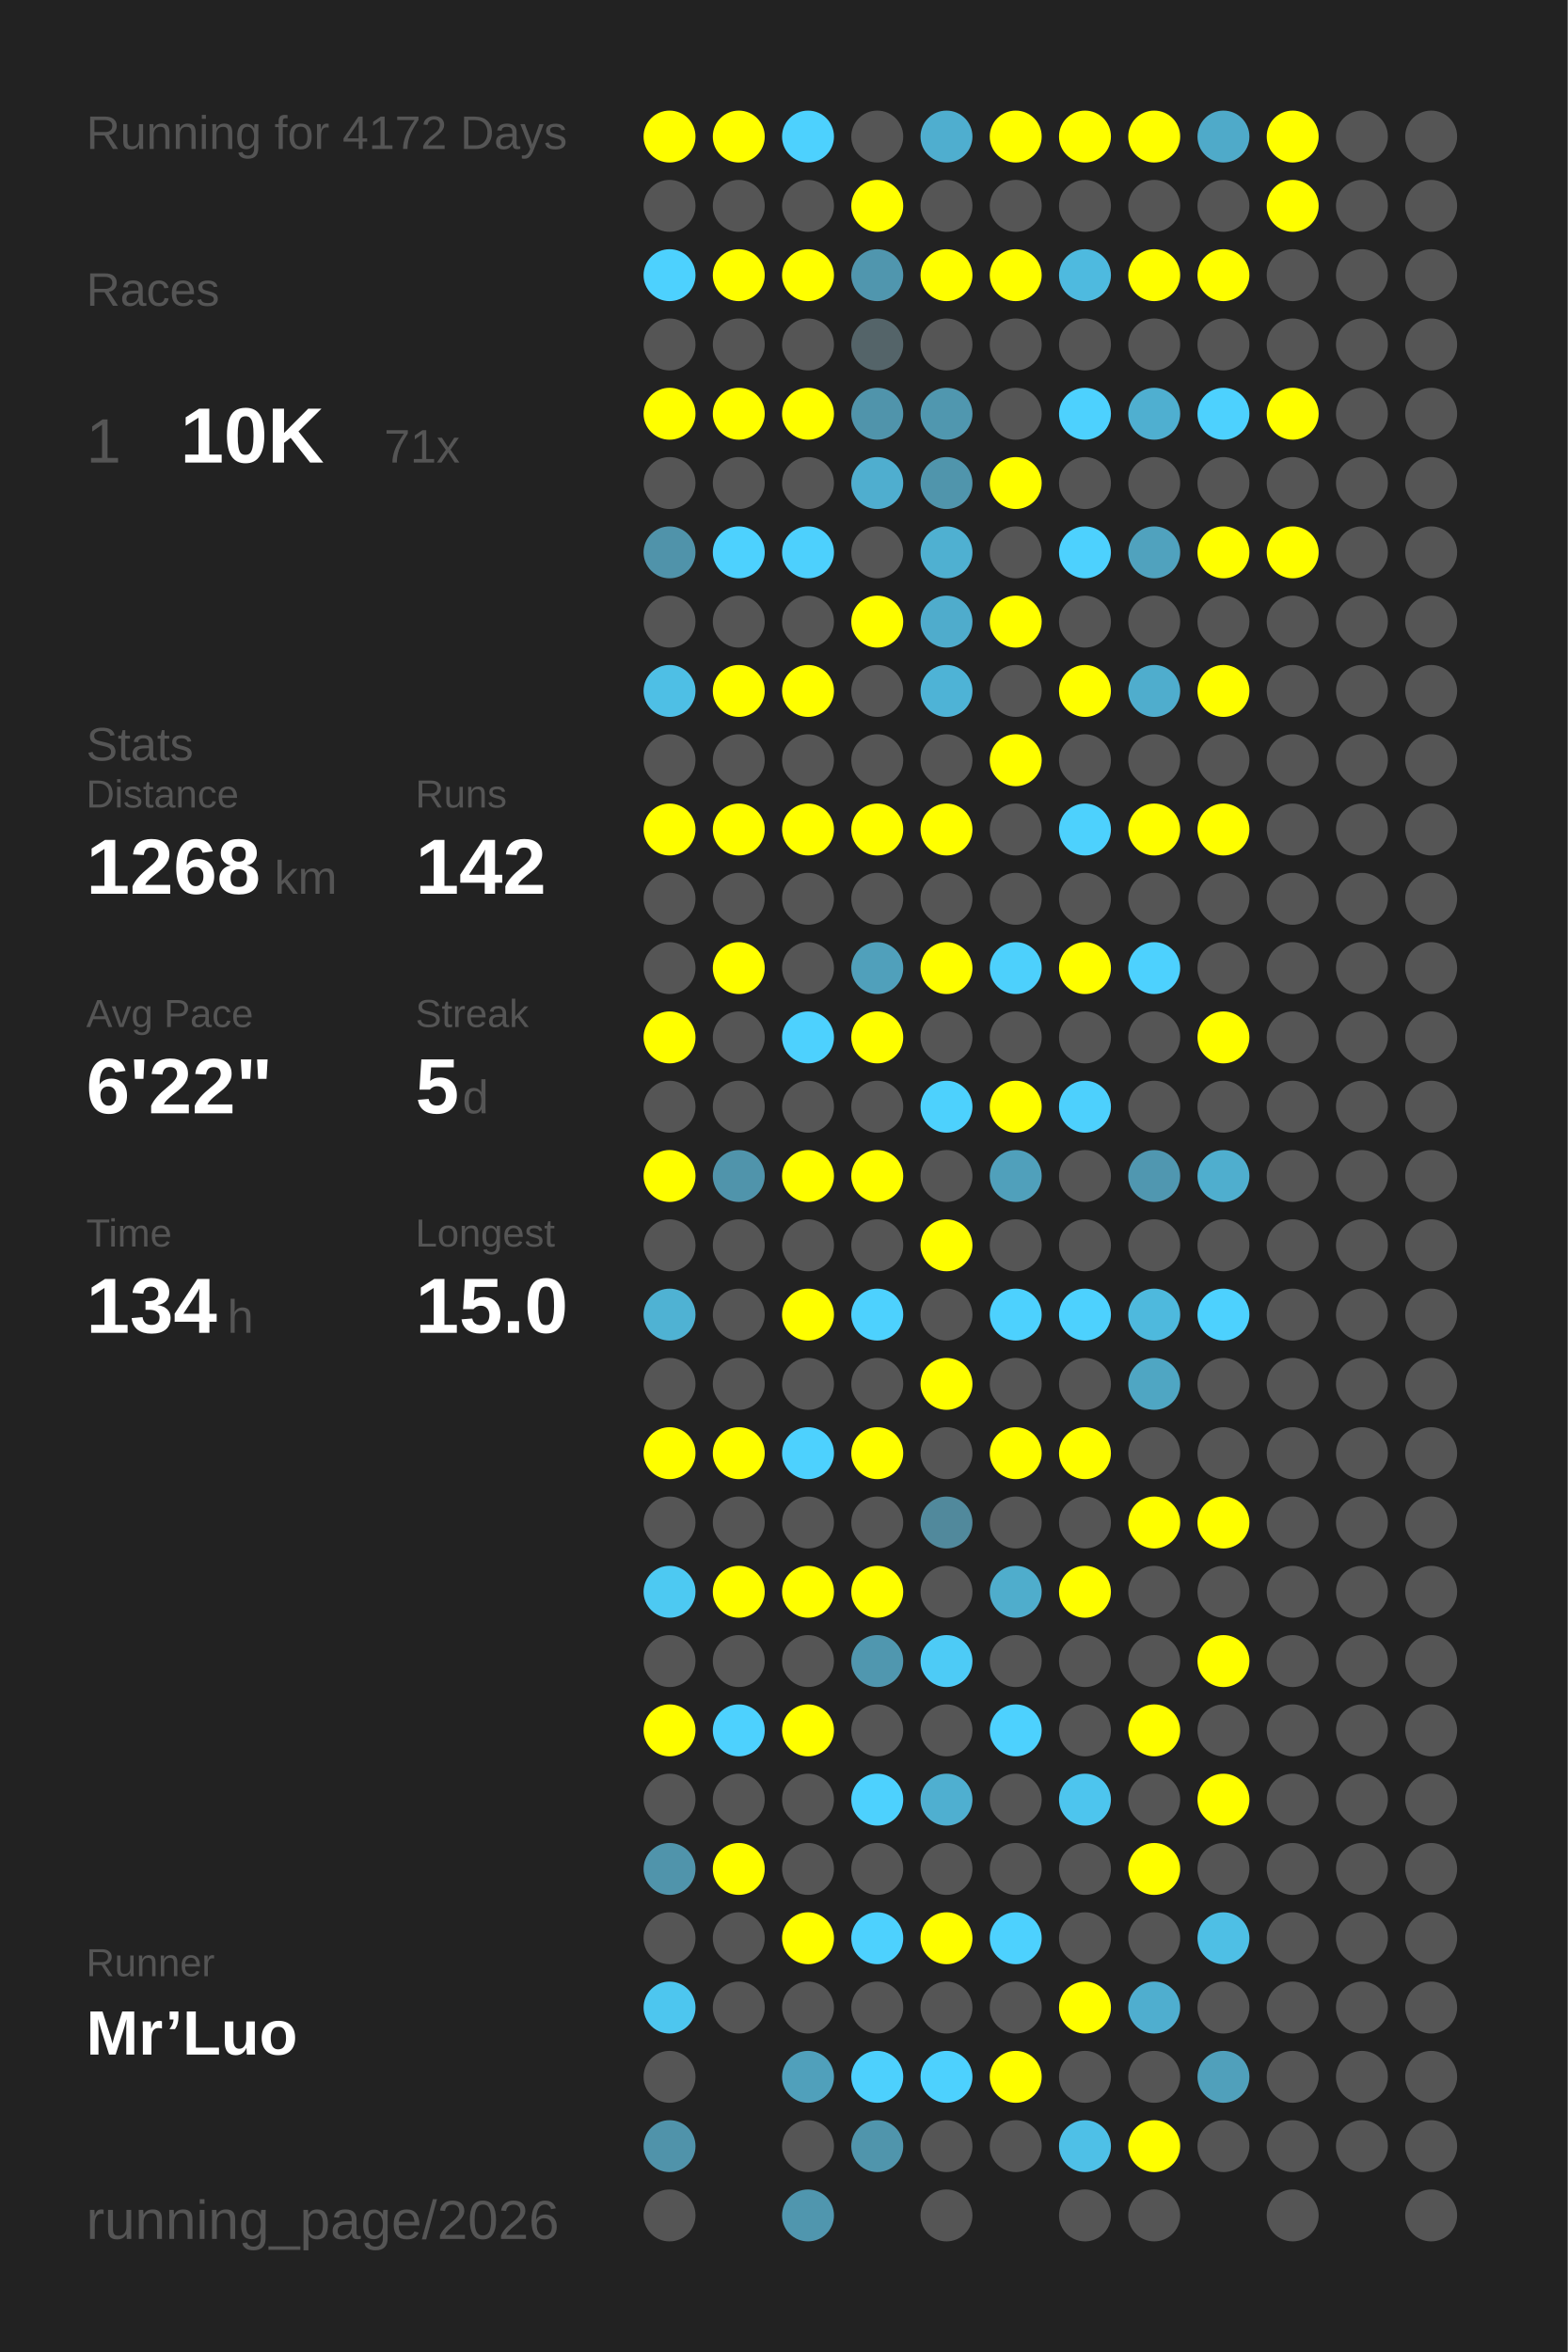
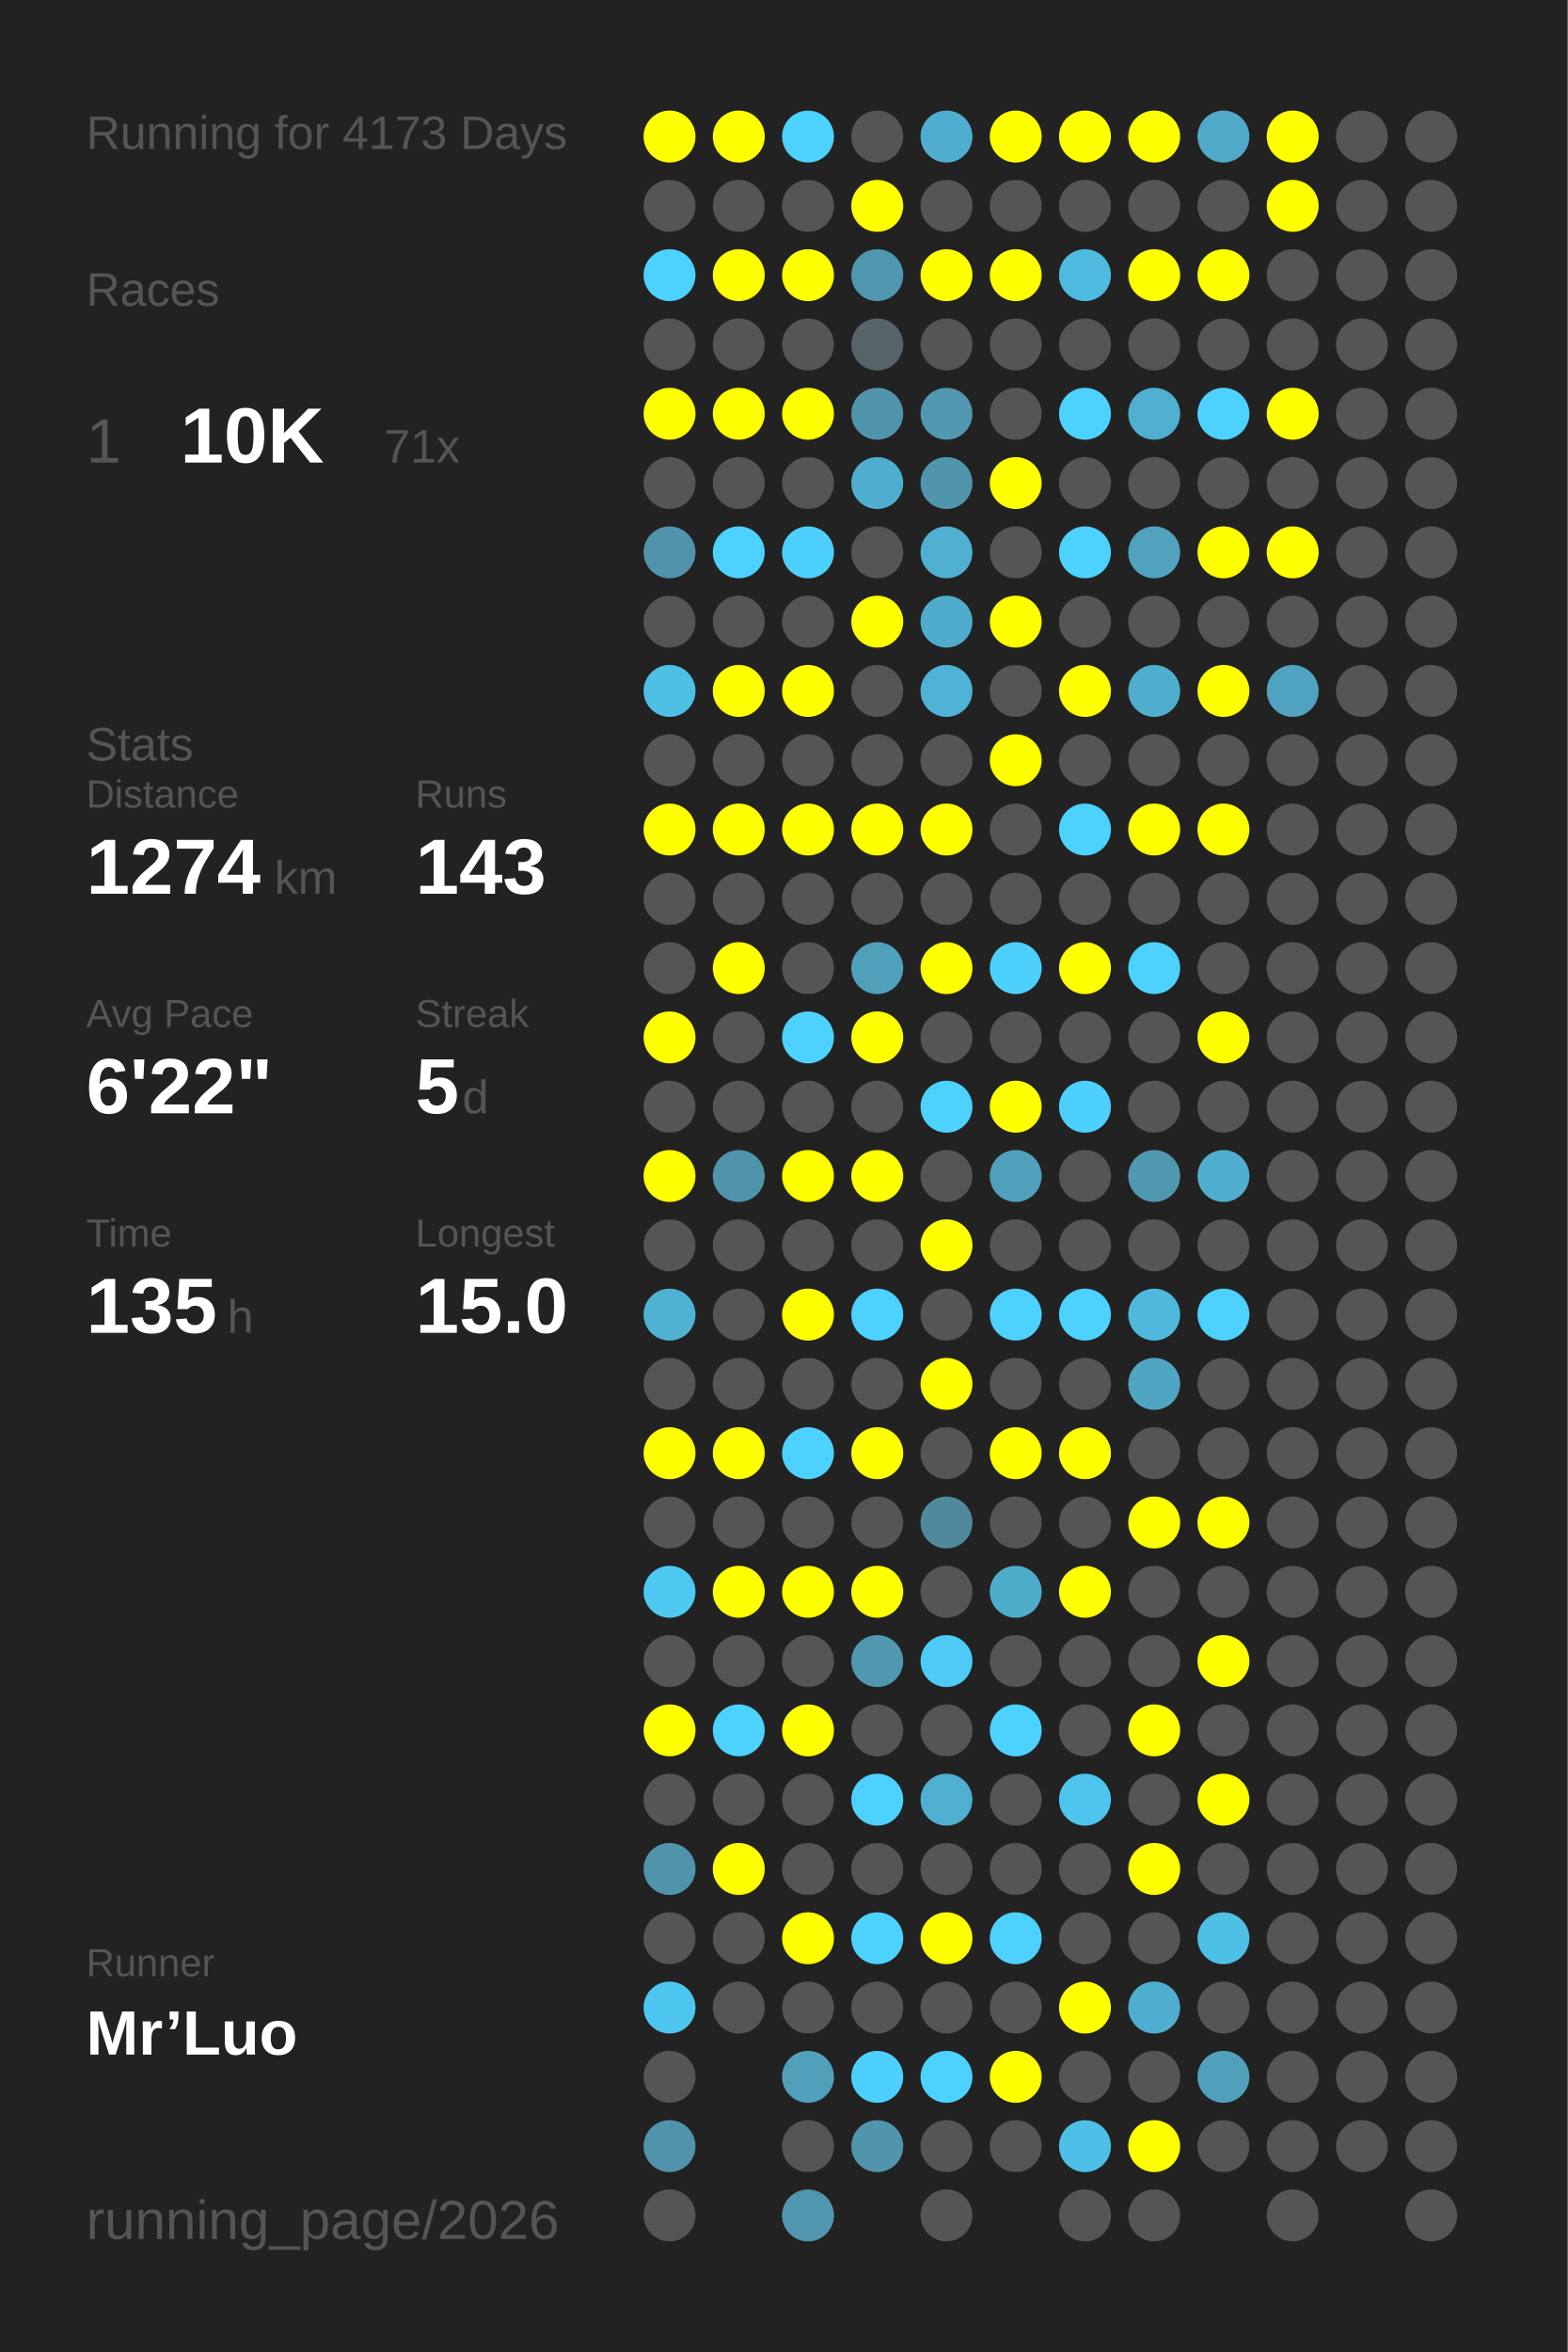
<svg xmlns="http://www.w3.org/2000/svg" baseProfile="full" height="300mm" version="1.1" viewBox="0,0,200,300" width="200mm">
  <defs />
  <rect fill="#222222" height="300" width="200" x="0" y="0" />
-   <text fill="#555555" style="font-size:6px; font-family:Arial;" x="11" y="19">Running for 4172 Days</text>
+   <text fill="#555555" style="font-size:6px; font-family:Arial;" x="11" y="19">Running for 4173 Days</text>
  <text fill="#555555" style="font-size:6px; font-family:Arial;" x="11" y="39">Races</text>
  <text fill="#555555" style="font-size:8px; font-family:Arial;" x="11" y="59">1</text>
  <text fill="#FFFFFF" style="font-size:10px; font-family:Arial; font-weight:bold;" x="23" y="59">10K</text>
  <text fill="#555555" style="font-size:6px; font-family:Arial;" x="49" y="59">71x</text>
  <text fill="#555555" style="font-size:6px; font-family:Arial;" x="11" y="97">Stats</text>
  <text fill="#555555" style="font-size:5px; font-family:Arial;" x="11" y="103">Distance</text>
-   <text fill="#FFFFFF" style="font-size:10px; font-family:Arial; font-weight:bold;" x="11" y="114">1268</text>
+   <text fill="#FFFFFF" style="font-size:10px; font-family:Arial; font-weight:bold;" x="11" y="114">1274</text>
  <text fill="#555555" style="font-size:6px; font-family:Arial;" x="35" y="114">km</text>
  <text fill="#555555" style="font-size:5px; font-family:Arial;" x="53" y="103">Runs</text>
-   <text fill="#FFFFFF" style="font-size:10px; font-family:Arial; font-weight:bold;" x="53" y="114">142</text>
+   <text fill="#FFFFFF" style="font-size:10px; font-family:Arial; font-weight:bold;" x="53" y="114">143</text>
  <text fill="#555555" style="font-size:5px; font-family:Arial;" x="11" y="131">Avg Pace</text>
  <text fill="#FFFFFF" style="font-size:10px; font-family:Arial; font-weight:bold;" x="11" y="142">6'22"</text>
  <text fill="#555555" style="font-size:5px; font-family:Arial;" x="53" y="131">Streak</text>
  <text fill="#FFFFFF" style="font-size:10px; font-family:Arial; font-weight:bold;" x="53" y="142">5</text>
  <text fill="#555555" style="font-size:6px; font-family:Arial;" x="59" y="142">d</text>
  <text fill="#555555" style="font-size:5px; font-family:Arial;" x="11" y="159">Time</text>
-   <text fill="#FFFFFF" style="font-size:10px; font-family:Arial; font-weight:bold;" x="11" y="170">134</text>
+   <text fill="#FFFFFF" style="font-size:10px; font-family:Arial; font-weight:bold;" x="11" y="170">135</text>
  <text fill="#555555" style="font-size:6px; font-family:Arial;" x="29" y="170">h</text>
  <text fill="#555555" style="font-size:5px; font-family:Arial;" x="53" y="159">Longest</text>
  <text fill="#FFFFFF" style="font-size:10px; font-family:Arial; font-weight:bold;" x="53" y="170">15.0</text>
  <text fill="#555555" style="font-size:5px; font-family:Arial;" x="11" y="252.065">Runner</text>
  <text fill="#FFFFFF" style="font-size:8px; font-family:Arial; font-weight:bold;" x="11" y="262.065">Mr’Luo</text>
  <text fill="#555555" style="font-size:7px; font-family:Arial;" x="11" y="285.581">running_page/2026</text>
  <circle cx="85.417" cy="17.419" fill="#FFFF00" r="3.312" />
  <circle cx="85.417" cy="26.258" fill="#555555" r="3.312" />
  <circle cx="85.417" cy="35.097" fill="#4dd1fe" r="3.312" />
  <circle cx="85.417" cy="43.935" fill="#555555" r="3.312" />
  <circle cx="85.417" cy="52.774" fill="#FFFF00" r="3.312" />
  <circle cx="85.417" cy="61.613" fill="#555555" r="3.312" />
  <circle cx="85.417" cy="70.452" fill="#5093aa" r="3.312" />
  <circle cx="85.417" cy="79.29" fill="#555555" r="3.312" />
  <circle cx="85.417" cy="88.129" fill="#4ebfe5" r="3.312" />
  <circle cx="85.417" cy="96.968" fill="#555555" r="3.312" />
  <circle cx="85.417" cy="105.806" fill="#FFFF00" r="3.312" />
  <circle cx="85.417" cy="114.645" fill="#555555" r="3.312" />
  <circle cx="85.417" cy="123.484" fill="#555555" r="3.312" />
  <circle cx="85.417" cy="132.323" fill="#FFFF00" r="3.312" />
  <circle cx="85.417" cy="141.161" fill="#555555" r="3.312" />
  <circle cx="85.417" cy="150" fill="#FFFF00" r="3.312" />
  <circle cx="85.417" cy="158.839" fill="#555555" r="3.312" />
  <circle cx="85.417" cy="167.677" fill="#4fb2d3" r="3.312" />
  <circle cx="85.417" cy="176.516" fill="#555555" r="3.312" />
  <circle cx="85.417" cy="185.355" fill="#FFFF00" r="3.312" />
  <circle cx="85.417" cy="194.194" fill="#555555" r="3.312" />
  <circle cx="85.417" cy="203.032" fill="#4dc9f2" r="3.312" />
  <circle cx="85.417" cy="211.871" fill="#555555" r="3.312" />
  <circle cx="85.417" cy="220.71" fill="#FFFF00" r="3.312" />
  <circle cx="85.417" cy="229.548" fill="#555555" r="3.312" />
  <circle cx="85.417" cy="238.387" fill="#5094ab" r="3.312" />
  <circle cx="85.417" cy="247.226" fill="#555555" r="3.312" />
  <circle cx="85.417" cy="256.065" fill="#4dc6ef" r="3.312" />
  <circle cx="85.417" cy="264.903" fill="#555555" r="3.312" />
  <circle cx="85.417" cy="273.742" fill="#5093aa" r="3.312" />
  <circle cx="85.417" cy="282.581" fill="#555555" r="3.312" />
  <circle cx="94.25" cy="17.419" fill="#FFFF00" r="3.312" />
  <circle cx="94.25" cy="26.258" fill="#555555" r="3.312" />
  <circle cx="94.25" cy="35.097" fill="#FFFF00" r="3.312" />
  <circle cx="94.25" cy="43.935" fill="#555555" r="3.312" />
  <circle cx="94.25" cy="52.774" fill="#FFFF00" r="3.312" />
  <circle cx="94.25" cy="61.613" fill="#555555" r="3.312" />
  <circle cx="94.25" cy="70.452" fill="#4dd1fe" r="3.312" />
  <circle cx="94.25" cy="79.29" fill="#555555" r="3.312" />
  <circle cx="94.25" cy="88.129" fill="#FFFF00" r="3.312" />
  <circle cx="94.25" cy="96.968" fill="#555555" r="3.312" />
  <circle cx="94.25" cy="105.806" fill="#FFFF00" r="3.312" />
  <circle cx="94.25" cy="114.645" fill="#555555" r="3.312" />
  <circle cx="94.25" cy="123.484" fill="#FFFF00" r="3.312" />
  <circle cx="94.25" cy="132.323" fill="#555555" r="3.312" />
  <circle cx="94.25" cy="141.161" fill="#555555" r="3.312" />
  <circle cx="94.25" cy="150" fill="#5094ab" r="3.312" />
  <circle cx="94.25" cy="158.839" fill="#555555" r="3.312" />
  <circle cx="94.25" cy="167.677" fill="#555555" r="3.312" />
  <circle cx="94.25" cy="176.516" fill="#555555" r="3.312" />
  <circle cx="94.25" cy="185.355" fill="#FFFF00" r="3.312" />
  <circle cx="94.25" cy="194.194" fill="#555555" r="3.312" />
  <circle cx="94.25" cy="203.032" fill="#FFFF00" r="3.312" />
  <circle cx="94.25" cy="211.871" fill="#555555" r="3.312" />
  <circle cx="94.25" cy="220.71" fill="#4dd1fe" r="3.312" />
  <circle cx="94.25" cy="229.548" fill="#555555" r="3.312" />
  <circle cx="94.25" cy="238.387" fill="#FFFF00" r="3.312" />
  <circle cx="94.25" cy="247.226" fill="#555555" r="3.312" />
  <circle cx="94.25" cy="256.065" fill="#555555" r="3.312" />
  <circle cx="103.083" cy="17.419" fill="#4dd1fe" r="3.312" />
  <circle cx="103.083" cy="26.258" fill="#555555" r="3.312" />
  <circle cx="103.083" cy="35.097" fill="#FFFF00" r="3.312" />
  <circle cx="103.083" cy="43.935" fill="#555555" r="3.312" />
  <circle cx="103.083" cy="52.774" fill="#FFFF00" r="3.312" />
  <circle cx="103.083" cy="61.613" fill="#555555" r="3.312" />
  <circle cx="103.083" cy="70.452" fill="#4dd0fd" r="3.312" />
  <circle cx="103.083" cy="79.29" fill="#555555" r="3.312" />
  <circle cx="103.083" cy="88.129" fill="#FFFF00" r="3.312" />
  <circle cx="103.083" cy="96.968" fill="#555555" r="3.312" />
  <circle cx="103.083" cy="105.806" fill="#FFFF00" r="3.312" />
  <circle cx="103.083" cy="114.645" fill="#555555" r="3.312" />
  <circle cx="103.083" cy="123.484" fill="#555555" r="3.312" />
  <circle cx="103.083" cy="132.323" fill="#4dd1fe" r="3.312" />
  <circle cx="103.083" cy="141.161" fill="#555555" r="3.312" />
  <circle cx="103.083" cy="150" fill="#FFFF00" r="3.312" />
  <circle cx="103.083" cy="158.839" fill="#555555" r="3.312" />
  <circle cx="103.083" cy="167.677" fill="#FFFF00" r="3.312" />
  <circle cx="103.083" cy="176.516" fill="#555555" r="3.312" />
  <circle cx="103.083" cy="185.355" fill="#4dd1fe" r="3.312" />
  <circle cx="103.083" cy="194.194" fill="#555555" r="3.312" />
  <circle cx="103.083" cy="203.032" fill="#FFFF00" r="3.312" />
  <circle cx="103.083" cy="211.871" fill="#555555" r="3.312" />
  <circle cx="103.083" cy="220.71" fill="#FFFF00" r="3.312" />
  <circle cx="103.083" cy="229.548" fill="#555555" r="3.312" />
  <circle cx="103.083" cy="238.387" fill="#555555" r="3.312" />
  <circle cx="103.083" cy="247.226" fill="#FFFF00" r="3.312" />
  <circle cx="103.083" cy="256.065" fill="#555555" r="3.312" />
  <circle cx="103.083" cy="264.903" fill="#50a0bb" r="3.312" />
  <circle cx="103.083" cy="273.742" fill="#555555" r="3.312" />
  <circle cx="103.083" cy="282.581" fill="#5096ae" r="3.312" />
  <circle cx="111.917" cy="17.419" fill="#555555" r="3.312" />
  <circle cx="111.917" cy="26.258" fill="#FFFF00" r="3.312" />
  <circle cx="111.917" cy="35.097" fill="#5096ae" r="3.312" />
  <circle cx="111.917" cy="43.935" fill="#546469" r="3.312" />
  <circle cx="111.917" cy="52.774" fill="#5094ab" r="3.312" />
  <circle cx="111.917" cy="61.613" fill="#4faecf" r="3.312" />
  <circle cx="111.917" cy="70.452" fill="#555555" r="3.312" />
  <circle cx="111.917" cy="79.29" fill="#FFFF00" r="3.312" />
  <circle cx="111.917" cy="88.129" fill="#555555" r="3.312" />
  <circle cx="111.917" cy="96.968" fill="#555555" r="3.312" />
  <circle cx="111.917" cy="105.806" fill="#FFFF00" r="3.312" />
  <circle cx="111.917" cy="114.645" fill="#555555" r="3.312" />
  <circle cx="111.917" cy="123.484" fill="#50a0bb" r="3.312" />
  <circle cx="111.917" cy="132.323" fill="#FFFF00" r="3.312" />
  <circle cx="111.917" cy="141.161" fill="#555555" r="3.312" />
  <circle cx="111.917" cy="150" fill="#FFFF00" r="3.312" />
  <circle cx="111.917" cy="158.839" fill="#555555" r="3.312" />
  <circle cx="111.917" cy="167.677" fill="#4dd1fe" r="3.312" />
  <circle cx="111.917" cy="176.516" fill="#555555" r="3.312" />
  <circle cx="111.917" cy="185.355" fill="#FFFF00" r="3.312" />
  <circle cx="111.917" cy="194.194" fill="#555555" r="3.312" />
  <circle cx="111.917" cy="203.032" fill="#FFFF00" r="3.312" />
  <circle cx="111.917" cy="211.871" fill="#5097af" r="3.312" />
  <circle cx="111.917" cy="220.71" fill="#555555" r="3.312" />
  <circle cx="111.917" cy="229.548" fill="#4dd1fe" r="3.312" />
  <circle cx="111.917" cy="238.387" fill="#555555" r="3.312" />
  <circle cx="111.917" cy="247.226" fill="#4dd1fe" r="3.312" />
  <circle cx="111.917" cy="256.065" fill="#555555" r="3.312" />
  <circle cx="111.917" cy="264.903" fill="#4dd0fd" r="3.312" />
  <circle cx="111.917" cy="273.742" fill="#5095ac" r="3.312" />
  <circle cx="120.75" cy="17.419" fill="#4faecf" r="3.312" />
  <circle cx="120.75" cy="26.258" fill="#555555" r="3.312" />
  <circle cx="120.75" cy="35.097" fill="#FFFF00" r="3.312" />
  <circle cx="120.75" cy="43.935" fill="#555555" r="3.312" />
  <circle cx="120.75" cy="52.774" fill="#5097af" r="3.312" />
  <circle cx="120.75" cy="61.613" fill="#5095ac" r="3.312" />
  <circle cx="120.75" cy="70.452" fill="#4fb0d1" r="3.312" />
  <circle cx="120.75" cy="79.29" fill="#4faccc" r="3.312" />
  <circle cx="120.75" cy="88.129" fill="#4eb3d6" r="3.312" />
  <circle cx="120.75" cy="96.968" fill="#555555" r="3.312" />
  <circle cx="120.75" cy="105.806" fill="#FFFF00" r="3.312" />
  <circle cx="120.75" cy="114.645" fill="#555555" r="3.312" />
  <circle cx="120.75" cy="123.484" fill="#FFFF00" r="3.312" />
  <circle cx="120.75" cy="132.323" fill="#555555" r="3.312" />
  <circle cx="120.75" cy="141.161" fill="#4dd1fd" r="3.312" />
  <circle cx="120.75" cy="150" fill="#555555" r="3.312" />
  <circle cx="120.75" cy="158.839" fill="#FFFF00" r="3.312" />
  <circle cx="120.75" cy="167.677" fill="#555555" r="3.312" />
  <circle cx="120.75" cy="176.516" fill="#FFFF00" r="3.312" />
  <circle cx="120.75" cy="185.355" fill="#555555" r="3.312" />
  <circle cx="120.75" cy="194.194" fill="#51899c" r="3.312" />
  <circle cx="120.75" cy="203.032" fill="#555555" r="3.312" />
  <circle cx="120.75" cy="211.871" fill="#4dcbf6" r="3.312" />
  <circle cx="120.75" cy="220.71" fill="#555555" r="3.312" />
  <circle cx="120.75" cy="229.548" fill="#4fafd0" r="3.312" />
  <circle cx="120.75" cy="238.387" fill="#555555" r="3.312" />
  <circle cx="120.75" cy="247.226" fill="#FFFF00" r="3.312" />
  <circle cx="120.75" cy="256.065" fill="#555555" r="3.312" />
  <circle cx="120.75" cy="264.903" fill="#4dd1fe" r="3.312" />
  <circle cx="120.75" cy="273.742" fill="#555555" r="3.312" />
  <circle cx="120.75" cy="282.581" fill="#555555" r="3.312" />
  <circle cx="129.583" cy="17.419" fill="#FFFF00" r="3.312" />
  <circle cx="129.583" cy="26.258" fill="#555555" r="3.312" />
  <circle cx="129.583" cy="35.097" fill="#FFFF00" r="3.312" />
  <circle cx="129.583" cy="43.935" fill="#555555" r="3.312" />
  <circle cx="129.583" cy="52.774" fill="#555555" r="3.312" />
  <circle cx="129.583" cy="61.613" fill="#FFFF00" r="3.312" />
  <circle cx="129.583" cy="70.452" fill="#555555" r="3.312" />
  <circle cx="129.583" cy="79.29" fill="#FFFF00" r="3.312" />
  <circle cx="129.583" cy="88.129" fill="#555555" r="3.312" />
  <circle cx="129.583" cy="96.968" fill="#FFFF00" r="3.312" />
  <circle cx="129.583" cy="105.806" fill="#555555" r="3.312" />
  <circle cx="129.583" cy="114.645" fill="#555555" r="3.312" />
  <circle cx="129.583" cy="123.484" fill="#4dd0fc" r="3.312" />
  <circle cx="129.583" cy="132.323" fill="#555555" r="3.312" />
  <circle cx="129.583" cy="141.161" fill="#FFFF00" r="3.312" />
  <circle cx="129.583" cy="150" fill="#50a0bb" r="3.312" />
  <circle cx="129.583" cy="158.839" fill="#555555" r="3.312" />
  <circle cx="129.583" cy="167.677" fill="#4dd1fe" r="3.312" />
  <circle cx="129.583" cy="176.516" fill="#555555" r="3.312" />
  <circle cx="129.583" cy="185.355" fill="#FFFF00" r="3.312" />
  <circle cx="129.583" cy="194.194" fill="#555555" r="3.312" />
  <circle cx="129.583" cy="203.032" fill="#4fadcc" r="3.312" />
  <circle cx="129.583" cy="211.871" fill="#555555" r="3.312" />
  <circle cx="129.583" cy="220.71" fill="#4dd1fe" r="3.312" />
  <circle cx="129.583" cy="229.548" fill="#555555" r="3.312" />
  <circle cx="129.583" cy="238.387" fill="#555555" r="3.312" />
  <circle cx="129.583" cy="247.226" fill="#4dd1fe" r="3.312" />
  <circle cx="129.583" cy="256.065" fill="#555555" r="3.312" />
  <circle cx="129.583" cy="264.903" fill="#FFFF00" r="3.312" />
  <circle cx="129.583" cy="273.742" fill="#555555" r="3.312" />
  <circle cx="138.417" cy="17.419" fill="#FFFF00" r="3.312" />
  <circle cx="138.417" cy="26.258" fill="#555555" r="3.312" />
  <circle cx="138.417" cy="35.097" fill="#4ebadf" r="3.312" />
  <circle cx="138.417" cy="43.935" fill="#555555" r="3.312" />
  <circle cx="138.417" cy="52.774" fill="#4dd1fe" r="3.312" />
  <circle cx="138.417" cy="61.613" fill="#555555" r="3.312" />
  <circle cx="138.417" cy="70.452" fill="#4dd1fe" r="3.312" />
  <circle cx="138.417" cy="79.29" fill="#555555" r="3.312" />
  <circle cx="138.417" cy="88.129" fill="#FFFF00" r="3.312" />
  <circle cx="138.417" cy="96.968" fill="#555555" r="3.312" />
  <circle cx="138.417" cy="105.806" fill="#4dd1fd" r="3.312" />
  <circle cx="138.417" cy="114.645" fill="#555555" r="3.312" />
  <circle cx="138.417" cy="123.484" fill="#FFFF00" r="3.312" />
  <circle cx="138.417" cy="132.323" fill="#555555" r="3.312" />
  <circle cx="138.417" cy="141.161" fill="#4dd0fd" r="3.312" />
  <circle cx="138.417" cy="150" fill="#555555" r="3.312" />
  <circle cx="138.417" cy="158.839" fill="#555555" r="3.312" />
  <circle cx="138.417" cy="167.677" fill="#4dd1fe" r="3.312" />
  <circle cx="138.417" cy="176.516" fill="#555555" r="3.312" />
  <circle cx="138.417" cy="185.355" fill="#FFFF00" r="3.312" />
  <circle cx="138.417" cy="194.194" fill="#555555" r="3.312" />
  <circle cx="138.417" cy="203.032" fill="#FFFF00" r="3.312" />
  <circle cx="138.417" cy="211.871" fill="#555555" r="3.312" />
  <circle cx="138.417" cy="220.71" fill="#555555" r="3.312" />
  <circle cx="138.417" cy="229.548" fill="#4dc5ee" r="3.312" />
  <circle cx="138.417" cy="238.387" fill="#555555" r="3.312" />
  <circle cx="138.417" cy="247.226" fill="#555555" r="3.312" />
  <circle cx="138.417" cy="256.065" fill="#FFFF00" r="3.312" />
  <circle cx="138.417" cy="264.903" fill="#555555" r="3.312" />
  <circle cx="138.417" cy="273.742" fill="#4ec0e7" r="3.312" />
  <circle cx="138.417" cy="282.581" fill="#555555" r="3.312" />
  <circle cx="147.25" cy="17.419" fill="#FFFF00" r="3.312" />
  <circle cx="147.25" cy="26.258" fill="#555555" r="3.312" />
  <circle cx="147.25" cy="35.097" fill="#FFFF00" r="3.312" />
  <circle cx="147.25" cy="43.935" fill="#555555" r="3.312" />
  <circle cx="147.25" cy="52.774" fill="#4fafd0" r="3.312" />
  <circle cx="147.25" cy="61.613" fill="#555555" r="3.312" />
  <circle cx="147.25" cy="70.452" fill="#50a2be" r="3.312" />
  <circle cx="147.25" cy="79.29" fill="#555555" r="3.312" />
  <circle cx="147.25" cy="88.129" fill="#4fadcd" r="3.312" />
  <circle cx="147.25" cy="96.968" fill="#555555" r="3.312" />
  <circle cx="147.25" cy="105.806" fill="#FFFF00" r="3.312" />
  <circle cx="147.25" cy="114.645" fill="#555555" r="3.312" />
  <circle cx="147.25" cy="123.484" fill="#4dd1fe" r="3.312" />
  <circle cx="147.25" cy="132.323" fill="#555555" r="3.312" />
  <circle cx="147.25" cy="141.161" fill="#555555" r="3.312" />
  <circle cx="147.25" cy="150" fill="#5097b0" r="3.312" />
  <circle cx="147.25" cy="158.839" fill="#555555" r="3.312" />
  <circle cx="147.25" cy="167.677" fill="#4eb9dd" r="3.312" />
  <circle cx="147.25" cy="176.516" fill="#4fa6c3" r="3.312" />
  <circle cx="147.25" cy="185.355" fill="#555555" r="3.312" />
  <circle cx="147.25" cy="194.194" fill="#FFFF00" r="3.312" />
  <circle cx="147.25" cy="203.032" fill="#555555" r="3.312" />
  <circle cx="147.25" cy="211.871" fill="#555555" r="3.312" />
  <circle cx="147.25" cy="220.71" fill="#FFFF00" r="3.312" />
  <circle cx="147.25" cy="229.548" fill="#555555" r="3.312" />
  <circle cx="147.25" cy="238.387" fill="#FFFF00" r="3.312" />
  <circle cx="147.25" cy="247.226" fill="#555555" r="3.312" />
  <circle cx="147.25" cy="256.065" fill="#4faecf" r="3.312" />
  <circle cx="147.25" cy="264.903" fill="#555555" r="3.312" />
  <circle cx="147.25" cy="273.742" fill="#FFFF00" r="3.312" />
  <circle cx="147.25" cy="282.581" fill="#555555" r="3.312" />
  <circle cx="156.083" cy="17.419" fill="#4faac9" r="3.312" />
  <circle cx="156.083" cy="26.258" fill="#555555" r="3.312" />
  <circle cx="156.083" cy="35.097" fill="#FFFF00" r="3.312" />
  <circle cx="156.083" cy="43.935" fill="#555555" r="3.312" />
  <circle cx="156.083" cy="52.774" fill="#4dd1fe" r="3.312" />
  <circle cx="156.083" cy="61.613" fill="#555555" r="3.312" />
  <circle cx="156.083" cy="70.452" fill="#FFFF00" r="3.312" />
  <circle cx="156.083" cy="79.29" fill="#555555" r="3.312" />
  <circle cx="156.083" cy="88.129" fill="#FFFF00" r="3.312" />
  <circle cx="156.083" cy="96.968" fill="#555555" r="3.312" />
  <circle cx="156.083" cy="105.806" fill="#FFFF00" r="3.312" />
  <circle cx="156.083" cy="114.645" fill="#555555" r="3.312" />
  <circle cx="156.083" cy="123.484" fill="#555555" r="3.312" />
  <circle cx="156.083" cy="132.323" fill="#FFFF00" r="3.312" />
  <circle cx="156.083" cy="141.161" fill="#555555" r="3.312" />
  <circle cx="156.083" cy="150" fill="#4faece" r="3.312" />
  <circle cx="156.083" cy="158.839" fill="#555555" r="3.312" />
  <circle cx="156.083" cy="167.677" fill="#4dd1fe" r="3.312" />
  <circle cx="156.083" cy="176.516" fill="#555555" r="3.312" />
  <circle cx="156.083" cy="185.355" fill="#555555" r="3.312" />
  <circle cx="156.083" cy="194.194" fill="#FFFF00" r="3.312" />
  <circle cx="156.083" cy="203.032" fill="#555555" r="3.312" />
  <circle cx="156.083" cy="211.871" fill="#FFFF00" r="3.312" />
  <circle cx="156.083" cy="220.71" fill="#555555" r="3.312" />
  <circle cx="156.083" cy="229.548" fill="#FFFF00" r="3.312" />
  <circle cx="156.083" cy="238.387" fill="#555555" r="3.312" />
  <circle cx="156.083" cy="247.226" fill="#4ebfe5" r="3.312" />
  <circle cx="156.083" cy="256.065" fill="#555555" r="3.312" />
  <circle cx="156.083" cy="264.903" fill="#50a0bb" r="3.312" />
  <circle cx="156.083" cy="273.742" fill="#555555" r="3.312" />
  <circle cx="164.917" cy="17.419" fill="#FFFF00" r="3.312" />
  <circle cx="164.917" cy="26.258" fill="#FFFF00" r="3.312" />
  <circle cx="164.917" cy="35.097" fill="#555555" r="3.312" />
  <circle cx="164.917" cy="43.935" fill="#555555" r="3.312" />
  <circle cx="164.917" cy="52.774" fill="#FFFF00" r="3.312" />
  <circle cx="164.917" cy="61.613" fill="#555555" r="3.312" />
  <circle cx="164.917" cy="70.452" fill="#FFFF00" r="3.312" />
  <circle cx="164.917" cy="79.29" fill="#555555" r="3.312" />
-   <circle cx="164.917" cy="88.129" fill="#555555" r="3.312" />
+   <circle cx="164.917" cy="88.129" fill="#4fa3c0" r="3.312" />
  <circle cx="164.917" cy="96.968" fill="#555555" r="3.312" />
  <circle cx="164.917" cy="105.806" fill="#555555" r="3.312" />
  <circle cx="164.917" cy="114.645" fill="#555555" r="3.312" />
  <circle cx="164.917" cy="123.484" fill="#555555" r="3.312" />
  <circle cx="164.917" cy="132.323" fill="#555555" r="3.312" />
  <circle cx="164.917" cy="141.161" fill="#555555" r="3.312" />
  <circle cx="164.917" cy="150" fill="#555555" r="3.312" />
  <circle cx="164.917" cy="158.839" fill="#555555" r="3.312" />
  <circle cx="164.917" cy="167.677" fill="#555555" r="3.312" />
  <circle cx="164.917" cy="176.516" fill="#555555" r="3.312" />
  <circle cx="164.917" cy="185.355" fill="#555555" r="3.312" />
  <circle cx="164.917" cy="194.194" fill="#555555" r="3.312" />
  <circle cx="164.917" cy="203.032" fill="#555555" r="3.312" />
  <circle cx="164.917" cy="211.871" fill="#555555" r="3.312" />
  <circle cx="164.917" cy="220.71" fill="#555555" r="3.312" />
  <circle cx="164.917" cy="229.548" fill="#555555" r="3.312" />
  <circle cx="164.917" cy="238.387" fill="#555555" r="3.312" />
  <circle cx="164.917" cy="247.226" fill="#555555" r="3.312" />
  <circle cx="164.917" cy="256.065" fill="#555555" r="3.312" />
  <circle cx="164.917" cy="264.903" fill="#555555" r="3.312" />
  <circle cx="164.917" cy="273.742" fill="#555555" r="3.312" />
  <circle cx="164.917" cy="282.581" fill="#555555" r="3.312" />
  <circle cx="173.75" cy="17.419" fill="#555555" r="3.312" />
  <circle cx="173.75" cy="26.258" fill="#555555" r="3.312" />
  <circle cx="173.75" cy="35.097" fill="#555555" r="3.312" />
  <circle cx="173.75" cy="43.935" fill="#555555" r="3.312" />
  <circle cx="173.75" cy="52.774" fill="#555555" r="3.312" />
  <circle cx="173.75" cy="61.613" fill="#555555" r="3.312" />
  <circle cx="173.75" cy="70.452" fill="#555555" r="3.312" />
  <circle cx="173.75" cy="79.29" fill="#555555" r="3.312" />
  <circle cx="173.75" cy="88.129" fill="#555555" r="3.312" />
  <circle cx="173.75" cy="96.968" fill="#555555" r="3.312" />
  <circle cx="173.75" cy="105.806" fill="#555555" r="3.312" />
  <circle cx="173.75" cy="114.645" fill="#555555" r="3.312" />
  <circle cx="173.75" cy="123.484" fill="#555555" r="3.312" />
  <circle cx="173.75" cy="132.323" fill="#555555" r="3.312" />
  <circle cx="173.75" cy="141.161" fill="#555555" r="3.312" />
  <circle cx="173.75" cy="150" fill="#555555" r="3.312" />
  <circle cx="173.75" cy="158.839" fill="#555555" r="3.312" />
  <circle cx="173.75" cy="167.677" fill="#555555" r="3.312" />
  <circle cx="173.75" cy="176.516" fill="#555555" r="3.312" />
  <circle cx="173.75" cy="185.355" fill="#555555" r="3.312" />
  <circle cx="173.75" cy="194.194" fill="#555555" r="3.312" />
  <circle cx="173.75" cy="203.032" fill="#555555" r="3.312" />
  <circle cx="173.75" cy="211.871" fill="#555555" r="3.312" />
  <circle cx="173.75" cy="220.71" fill="#555555" r="3.312" />
  <circle cx="173.75" cy="229.548" fill="#555555" r="3.312" />
  <circle cx="173.75" cy="238.387" fill="#555555" r="3.312" />
  <circle cx="173.75" cy="247.226" fill="#555555" r="3.312" />
  <circle cx="173.75" cy="256.065" fill="#555555" r="3.312" />
  <circle cx="173.75" cy="264.903" fill="#555555" r="3.312" />
  <circle cx="173.75" cy="273.742" fill="#555555" r="3.312" />
  <circle cx="182.583" cy="17.419" fill="#555555" r="3.312" />
  <circle cx="182.583" cy="26.258" fill="#555555" r="3.312" />
  <circle cx="182.583" cy="35.097" fill="#555555" r="3.312" />
  <circle cx="182.583" cy="43.935" fill="#555555" r="3.312" />
  <circle cx="182.583" cy="52.774" fill="#555555" r="3.312" />
  <circle cx="182.583" cy="61.613" fill="#555555" r="3.312" />
  <circle cx="182.583" cy="70.452" fill="#555555" r="3.312" />
  <circle cx="182.583" cy="79.29" fill="#555555" r="3.312" />
  <circle cx="182.583" cy="88.129" fill="#555555" r="3.312" />
  <circle cx="182.583" cy="96.968" fill="#555555" r="3.312" />
  <circle cx="182.583" cy="105.806" fill="#555555" r="3.312" />
  <circle cx="182.583" cy="114.645" fill="#555555" r="3.312" />
  <circle cx="182.583" cy="123.484" fill="#555555" r="3.312" />
  <circle cx="182.583" cy="132.323" fill="#555555" r="3.312" />
  <circle cx="182.583" cy="141.161" fill="#555555" r="3.312" />
  <circle cx="182.583" cy="150" fill="#555555" r="3.312" />
  <circle cx="182.583" cy="158.839" fill="#555555" r="3.312" />
  <circle cx="182.583" cy="167.677" fill="#555555" r="3.312" />
  <circle cx="182.583" cy="176.516" fill="#555555" r="3.312" />
  <circle cx="182.583" cy="185.355" fill="#555555" r="3.312" />
  <circle cx="182.583" cy="194.194" fill="#555555" r="3.312" />
  <circle cx="182.583" cy="203.032" fill="#555555" r="3.312" />
  <circle cx="182.583" cy="211.871" fill="#555555" r="3.312" />
  <circle cx="182.583" cy="220.71" fill="#555555" r="3.312" />
  <circle cx="182.583" cy="229.548" fill="#555555" r="3.312" />
  <circle cx="182.583" cy="238.387" fill="#555555" r="3.312" />
  <circle cx="182.583" cy="247.226" fill="#555555" r="3.312" />
  <circle cx="182.583" cy="256.065" fill="#555555" r="3.312" />
  <circle cx="182.583" cy="264.903" fill="#555555" r="3.312" />
  <circle cx="182.583" cy="273.742" fill="#555555" r="3.312" />
  <circle cx="182.583" cy="282.581" fill="#555555" r="3.312" />
</svg>
